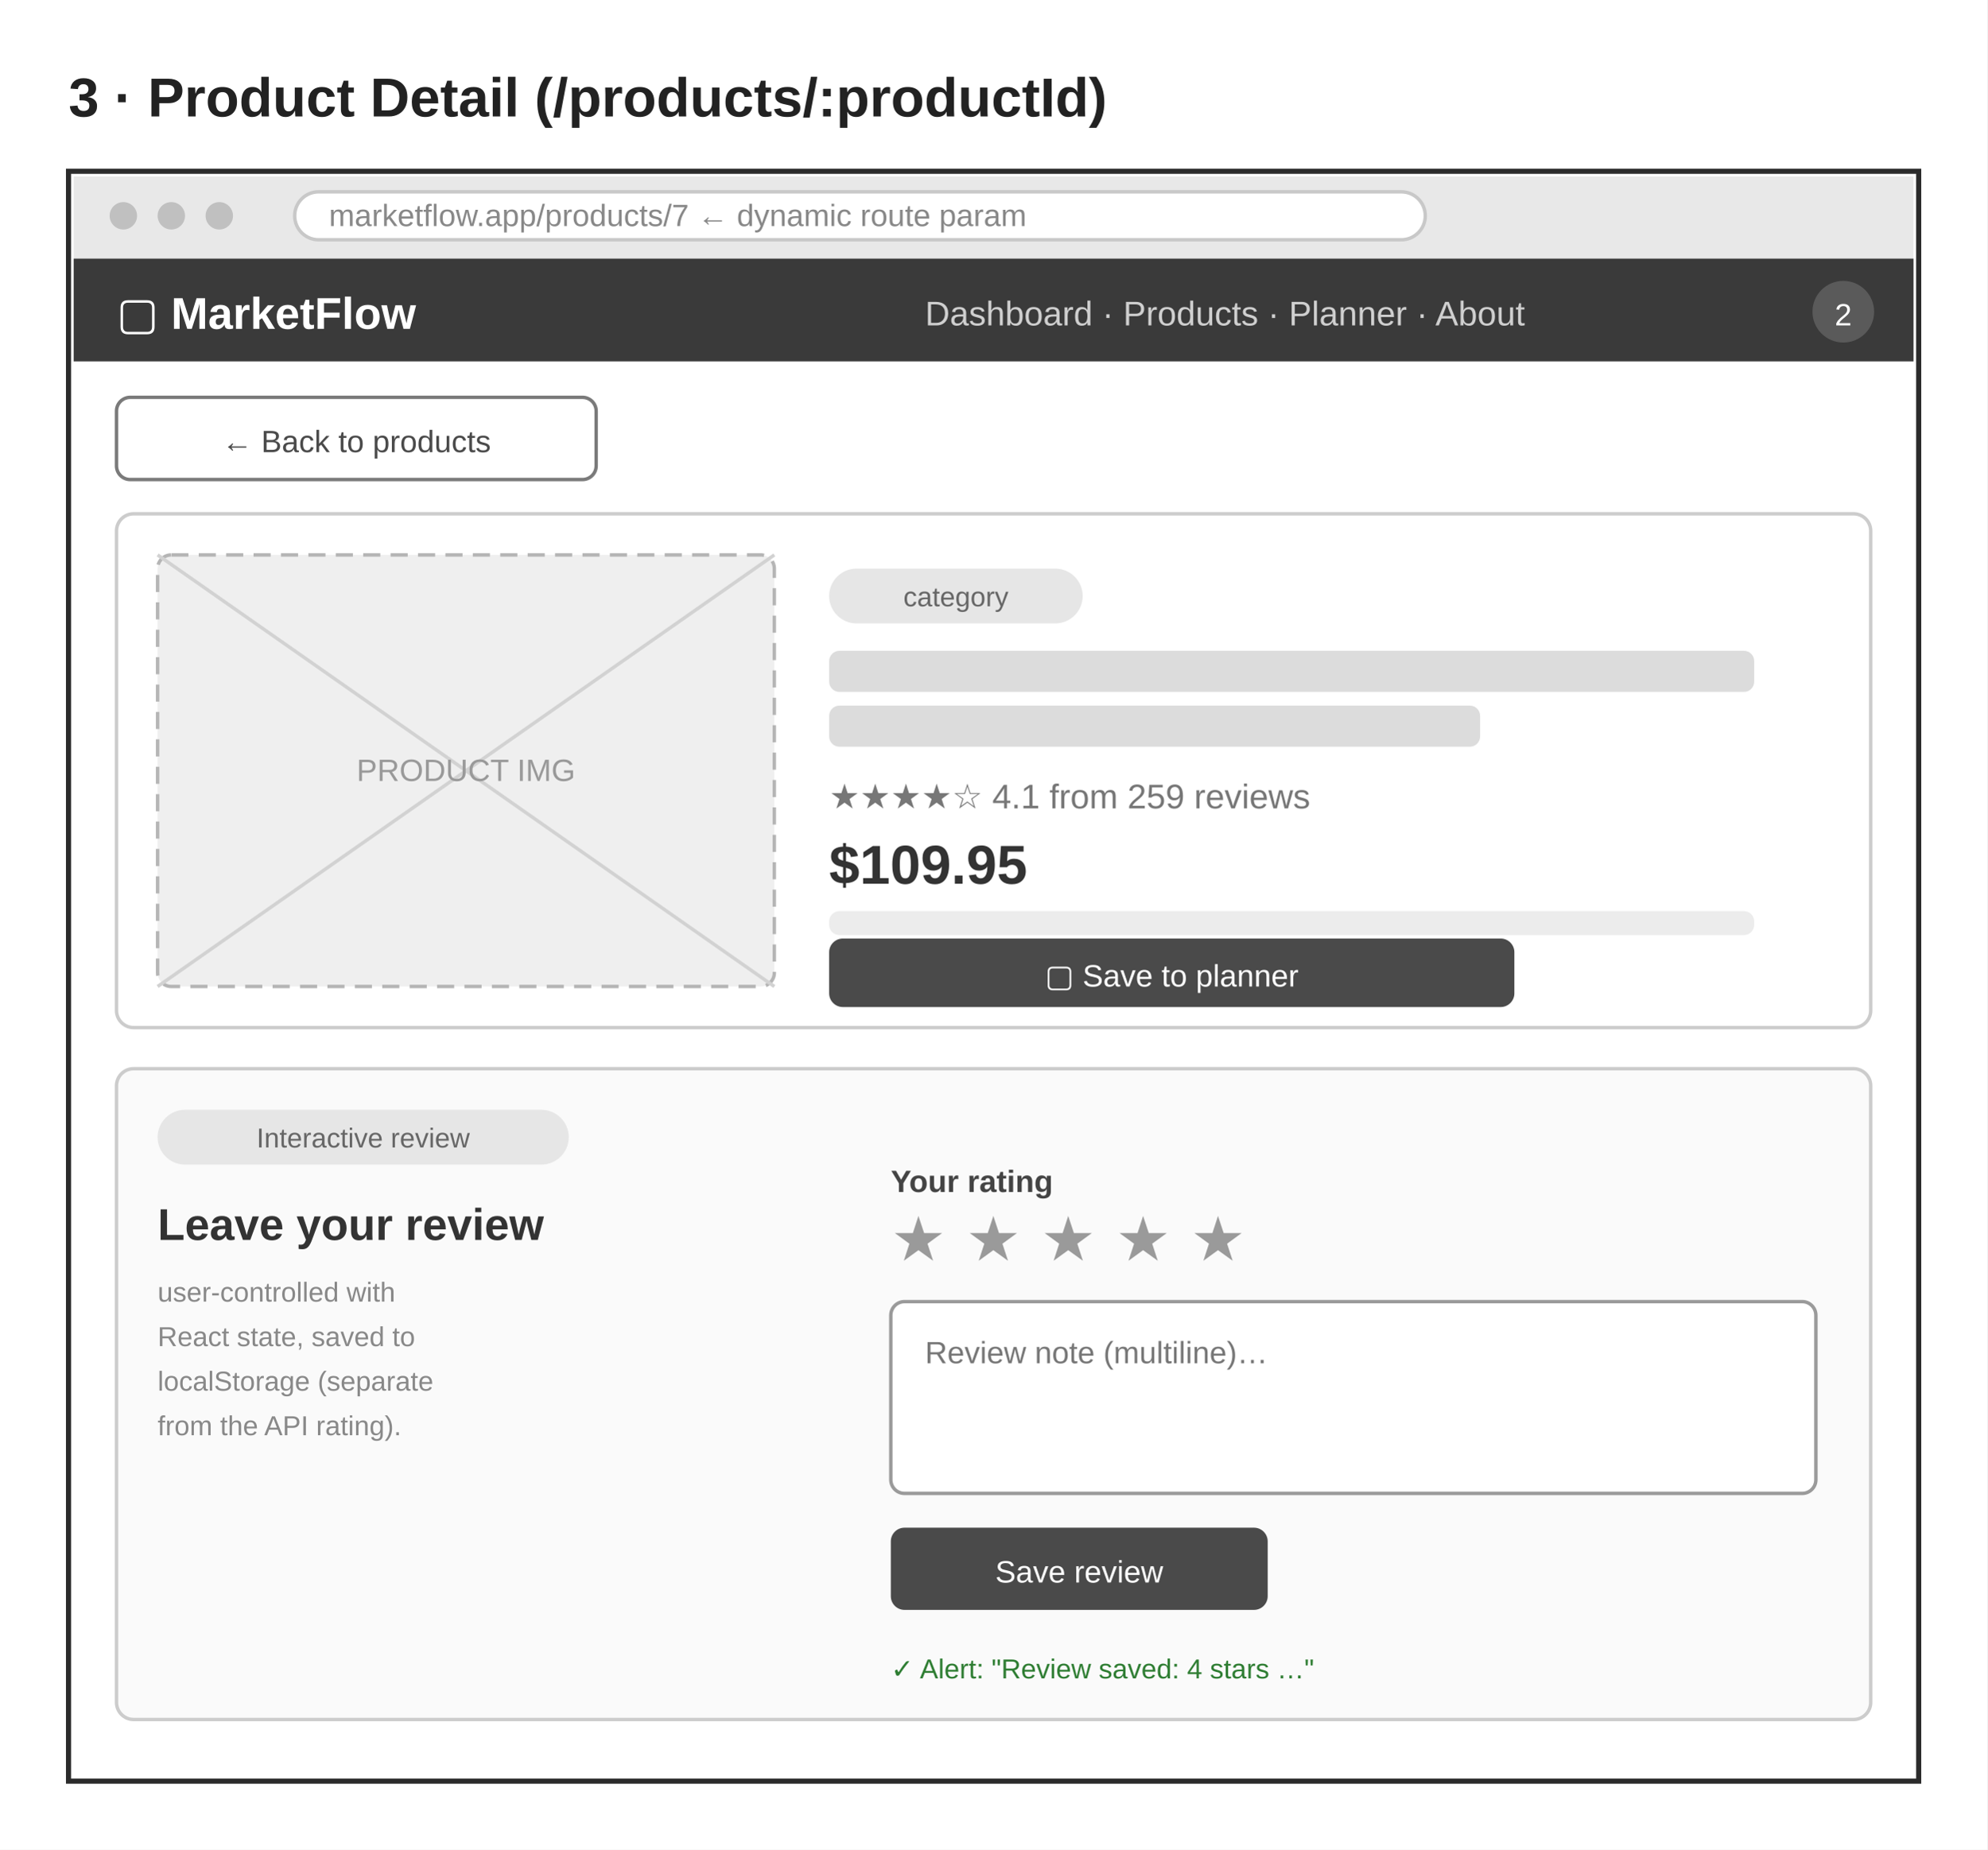
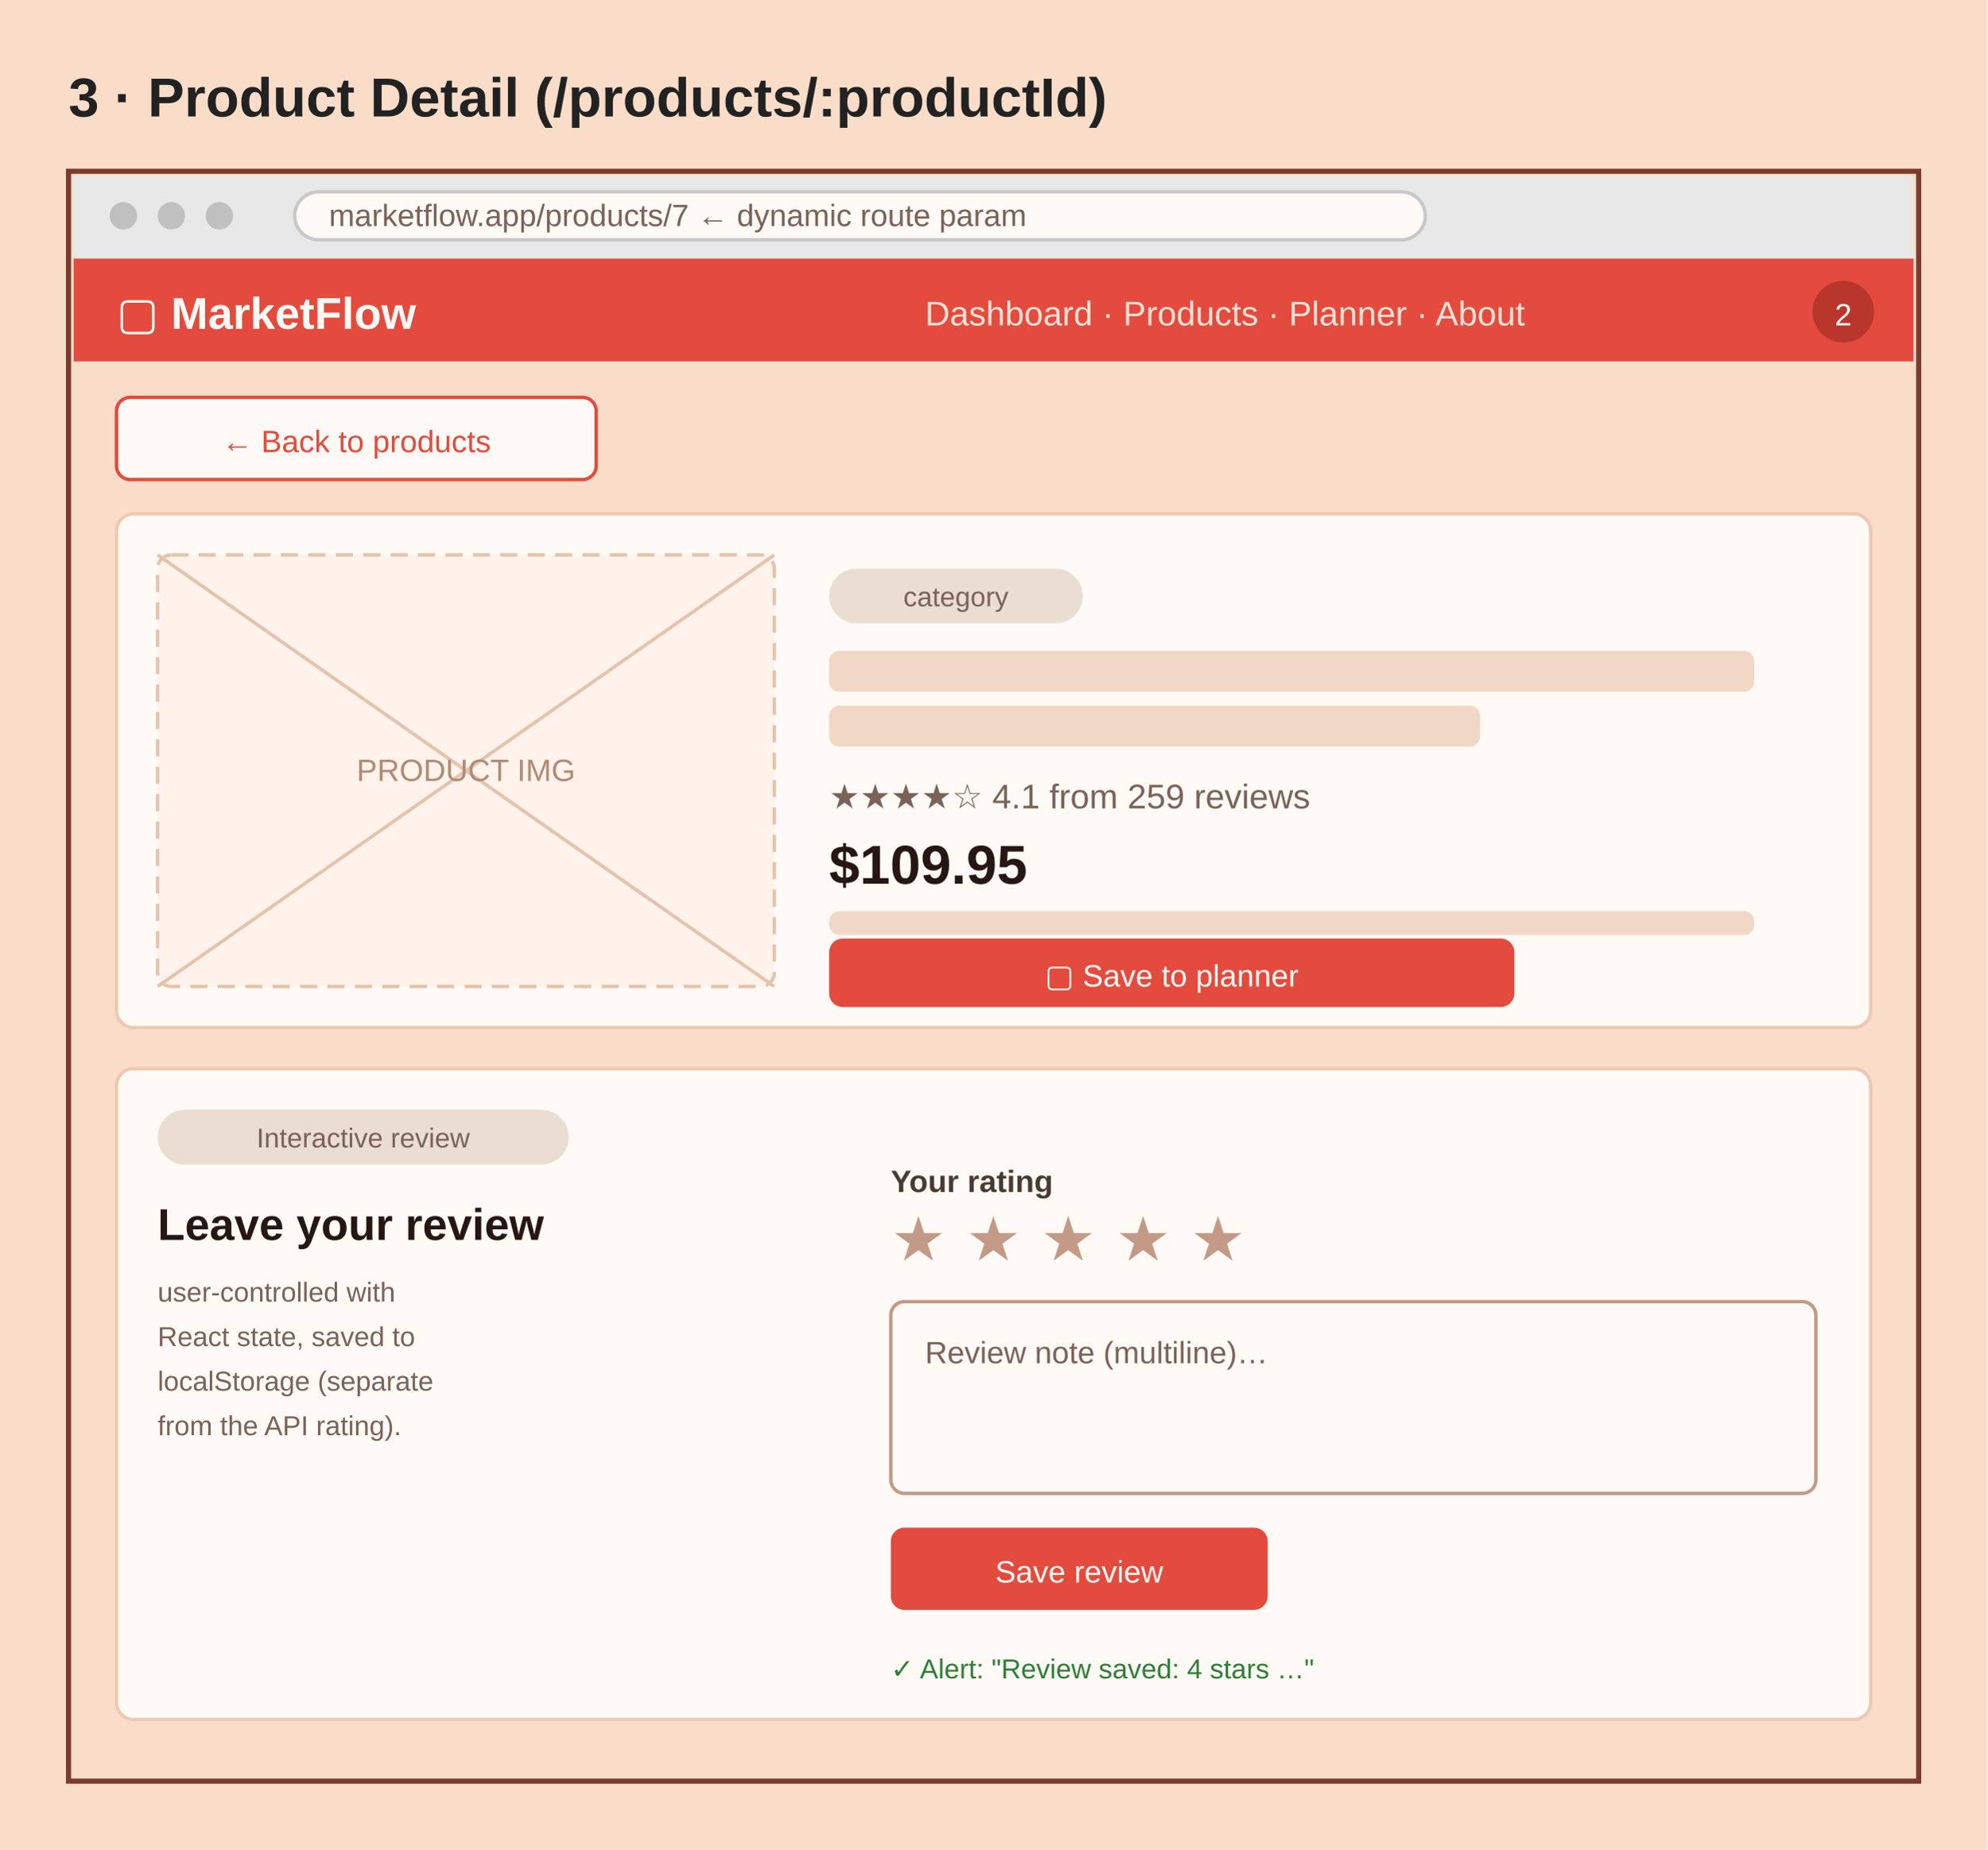
<svg xmlns="http://www.w3.org/2000/svg" viewBox="0 0 580 540" width="580" height="540" font-family="Arial, Helvetica, sans-serif">
-   <rect x="0" y="0" width="580" height="540" fill="#ffffff" />
+   <rect x="0" y="0" width="580" height="540" fill="#f9ddc8" />
  <text x="20" y="34" font-size="16" font-weight="800" fill="#222">3 · Product Detail  (/products/:productId)</text>
  <g transform="translate(20,50)">
-     <rect x="0" y="0" width="540" height="470" fill="#ffffff" stroke="#2b2b2b" stroke-width="1.5" />
+     <rect x="0" y="0" width="540" height="470" fill="#f9ddc8" stroke="#7a3b30" stroke-width="1.5" />
    <rect x="1.5" y="1.5" width="537" height="24" fill="#e8e8e8" />
    <circle cx="16" cy="13" r="4" fill="#c0c0c0" />
    <circle cx="30" cy="13" r="4" fill="#c0c0c0" />
    <circle cx="44" cy="13" r="4" fill="#c0c0c0" />
-     <rect x="66" y="6" width="330" height="14" rx="7" fill="#fff" stroke="#c8c8c8" />
-     <text x="76" y="16" font-size="9" fill="#888">marketflow.app/products/7   ← dynamic route param</text>
-     <rect x="1.5" y="25.5" width="537" height="30" fill="#3a3a3a" />
-     <text x="14" y="46" font-size="13" font-weight="700" fill="#fff">▢ MarketFlow</text>
-     <text x="250" y="45" font-size="10" fill="#cfcfcf">Dashboard · Products · Planner · About</text>
-     <circle cx="518" cy="41" r="9" fill="#5a5a5a" />
-     <text x="518" y="45" font-size="9" fill="#fff" text-anchor="middle">2</text>
-     <rect x="14" y="66" width="140" height="24" rx="4" fill="#fff" stroke="#7a7a7a" />
-     <text x="84" y="82" font-size="9" fill="#4a4a4a" text-anchor="middle">← Back to products</text>
-     <rect x="14" y="100" width="512" height="150" rx="5" fill="#fff" stroke="#cccccc" />
-     <rect x="26" y="112" width="180" height="126" rx="4" fill="#efefef" stroke="#b5b5b5" stroke-dasharray="5 3" />
-     <line x1="26" y1="112" x2="206" y2="238" stroke="#d2d2d2" />
-     <line x1="206" y1="112" x2="26" y2="238" stroke="#d2d2d2" />
-     <text x="116" y="178" font-size="9" fill="#999" text-anchor="middle">PRODUCT IMG</text>
-     <rect x="222" y="116" width="74" height="16" rx="8" fill="#e6e6e6" />
-     <text x="259" y="127" font-size="8" fill="#666" text-anchor="middle">category</text>
-     <rect x="222" y="140" width="270" height="12" rx="3" fill="#dcdcdc" />
-     <rect x="222" y="156" width="190" height="12" rx="3" fill="#dcdcdc" />
-     <text x="222" y="186" font-size="10" fill="#777">★★★★☆  4.1 from 259 reviews</text>
-     <text x="222" y="208" font-size="16" font-weight="800" fill="#333">$109.95</text>
-     <rect x="222" y="216" width="270" height="7" rx="3" fill="#ececec" />
-     <rect x="222" y="224" width="200" height="20" rx="4" fill="#4a4a4a" />
-     <text x="322" y="238" font-size="9" fill="#fff" text-anchor="middle">▢ Save to planner</text>
-     <rect x="14" y="262" width="512" height="190" rx="5" fill="#fafafa" stroke="#cccccc" />
-     <rect x="26" y="274" width="120" height="16" rx="8" fill="#e6e6e6" />
-     <text x="86" y="285" font-size="8" fill="#666" text-anchor="middle">Interactive review</text>
-     <text x="26" y="312" font-size="13" font-weight="700" fill="#333">Leave your review</text>
-     <text x="26" y="330" font-size="8" fill="#888">user-controlled with</text>
-     <text x="26" y="343" font-size="8" fill="#888">React state, saved to</text>
-     <text x="26" y="356" font-size="8" fill="#888">localStorage (separate</text>
-     <text x="26" y="369" font-size="8" fill="#888">from the API rating).</text>
-     <text x="240" y="298" font-size="9" font-weight="700" fill="#444">Your rating</text>
-     <text x="240" y="318" font-size="18" fill="#9a9a9a">★ ★ ★ ★ ★</text>
-     <rect x="240" y="330" width="270" height="56" rx="4" fill="#fff" stroke="#9a9a9a" />
-     <text x="250" y="348" font-size="9" fill="#777">Review note (multiline)…</text>
-     <rect x="240" y="396" width="110" height="24" rx="4" fill="#4a4a4a" />
-     <text x="295" y="412" font-size="9" fill="#fff" text-anchor="middle">Save review</text>
+     <rect x="66" y="6" width="330" height="14" rx="7" fill="#fffaf6" stroke="#c8c8c8" />
+     <text x="76" y="16" font-size="9" fill="#7a6259">marketflow.app/products/7   ← dynamic route param</text>
+     <rect x="1.5" y="25.5" width="537" height="30" fill="#e24b3d" />
+     <text x="14" y="46" font-size="13" font-weight="700" fill="#fffaf6">▢ MarketFlow</text>
+     <text x="250" y="45" font-size="10" fill="#ffe1d7">Dashboard · Products · Planner · About</text>
+     <circle cx="518" cy="41" r="9" fill="#b9362d" />
+     <text x="518" y="45" font-size="9" fill="#fffaf6" text-anchor="middle">2</text>
+     <rect x="14" y="66" width="140" height="24" rx="4" fill="#fffaf6" stroke="#e24b3d" />
+     <text x="84" y="82" font-size="9" fill="#e24b3d" text-anchor="middle">← Back to products</text>
+     <rect x="14" y="100" width="512" height="150" rx="5" fill="#fffaf6" stroke="#efc8b4" />
+     <rect x="26" y="112" width="180" height="126" rx="4" fill="#fff3eb" stroke="#e6c3ad" stroke-dasharray="5 3" />
+     <line x1="26" y1="112" x2="206" y2="238" stroke="#e6c3ad" />
+     <line x1="206" y1="112" x2="26" y2="238" stroke="#e6c3ad" />
+     <text x="116" y="178" font-size="9" fill="#b08a76" text-anchor="middle">PRODUCT IMG</text>
+     <rect x="222" y="116" width="74" height="16" rx="8" fill="#eaddd1" />
+     <text x="259" y="127" font-size="8" fill="#7a6259" text-anchor="middle">category</text>
+     <rect x="222" y="140" width="270" height="12" rx="3" fill="#f1d8c6" />
+     <rect x="222" y="156" width="190" height="12" rx="3" fill="#f1d8c6" />
+     <text x="222" y="186" font-size="10" fill="#7a6259">★★★★☆  4.1 from 259 reviews</text>
+     <text x="222" y="208" font-size="16" font-weight="800" fill="#261715">$109.95</text>
+     <rect x="222" y="216" width="270" height="7" rx="3" fill="#f1d8c6" />
+     <rect x="222" y="224" width="200" height="20" rx="4" fill="#e24b3d" />
+     <text x="322" y="238" font-size="9" fill="#fffaf6" text-anchor="middle">▢ Save to planner</text>
+     <rect x="14" y="262" width="512" height="190" rx="5" fill="#fffaf6" stroke="#efc8b4" />
+     <rect x="26" y="274" width="120" height="16" rx="8" fill="#eaddd1" />
+     <text x="86" y="285" font-size="8" fill="#7a6259" text-anchor="middle">Interactive review</text>
+     <text x="26" y="312" font-size="13" font-weight="700" fill="#261715">Leave your review</text>
+     <text x="26" y="330" font-size="8" fill="#7a6259">user-controlled with</text>
+     <text x="26" y="343" font-size="8" fill="#7a6259">React state, saved to</text>
+     <text x="26" y="356" font-size="8" fill="#7a6259">localStorage (separate</text>
+     <text x="26" y="369" font-size="8" fill="#7a6259">from the API rating).</text>
+     <text x="240" y="298" font-size="9" font-weight="700" fill="#4a3a34">Your rating</text>
+     <text x="240" y="318" font-size="18" fill="#c29a86">★ ★ ★ ★ ★</text>
+     <rect x="240" y="330" width="270" height="56" rx="4" fill="#fffaf6" stroke="#c29a86" />
+     <text x="250" y="348" font-size="9" fill="#7a6259">Review note (multiline)…</text>
+     <rect x="240" y="396" width="110" height="24" rx="4" fill="#e24b3d" />
+     <text x="295" y="412" font-size="9" fill="#fffaf6" text-anchor="middle">Save review</text>
    <text x="240" y="440" font-size="8" fill="#2e7d32">✓ Alert: "Review saved: 4 stars …"</text>
  </g>
</svg>
